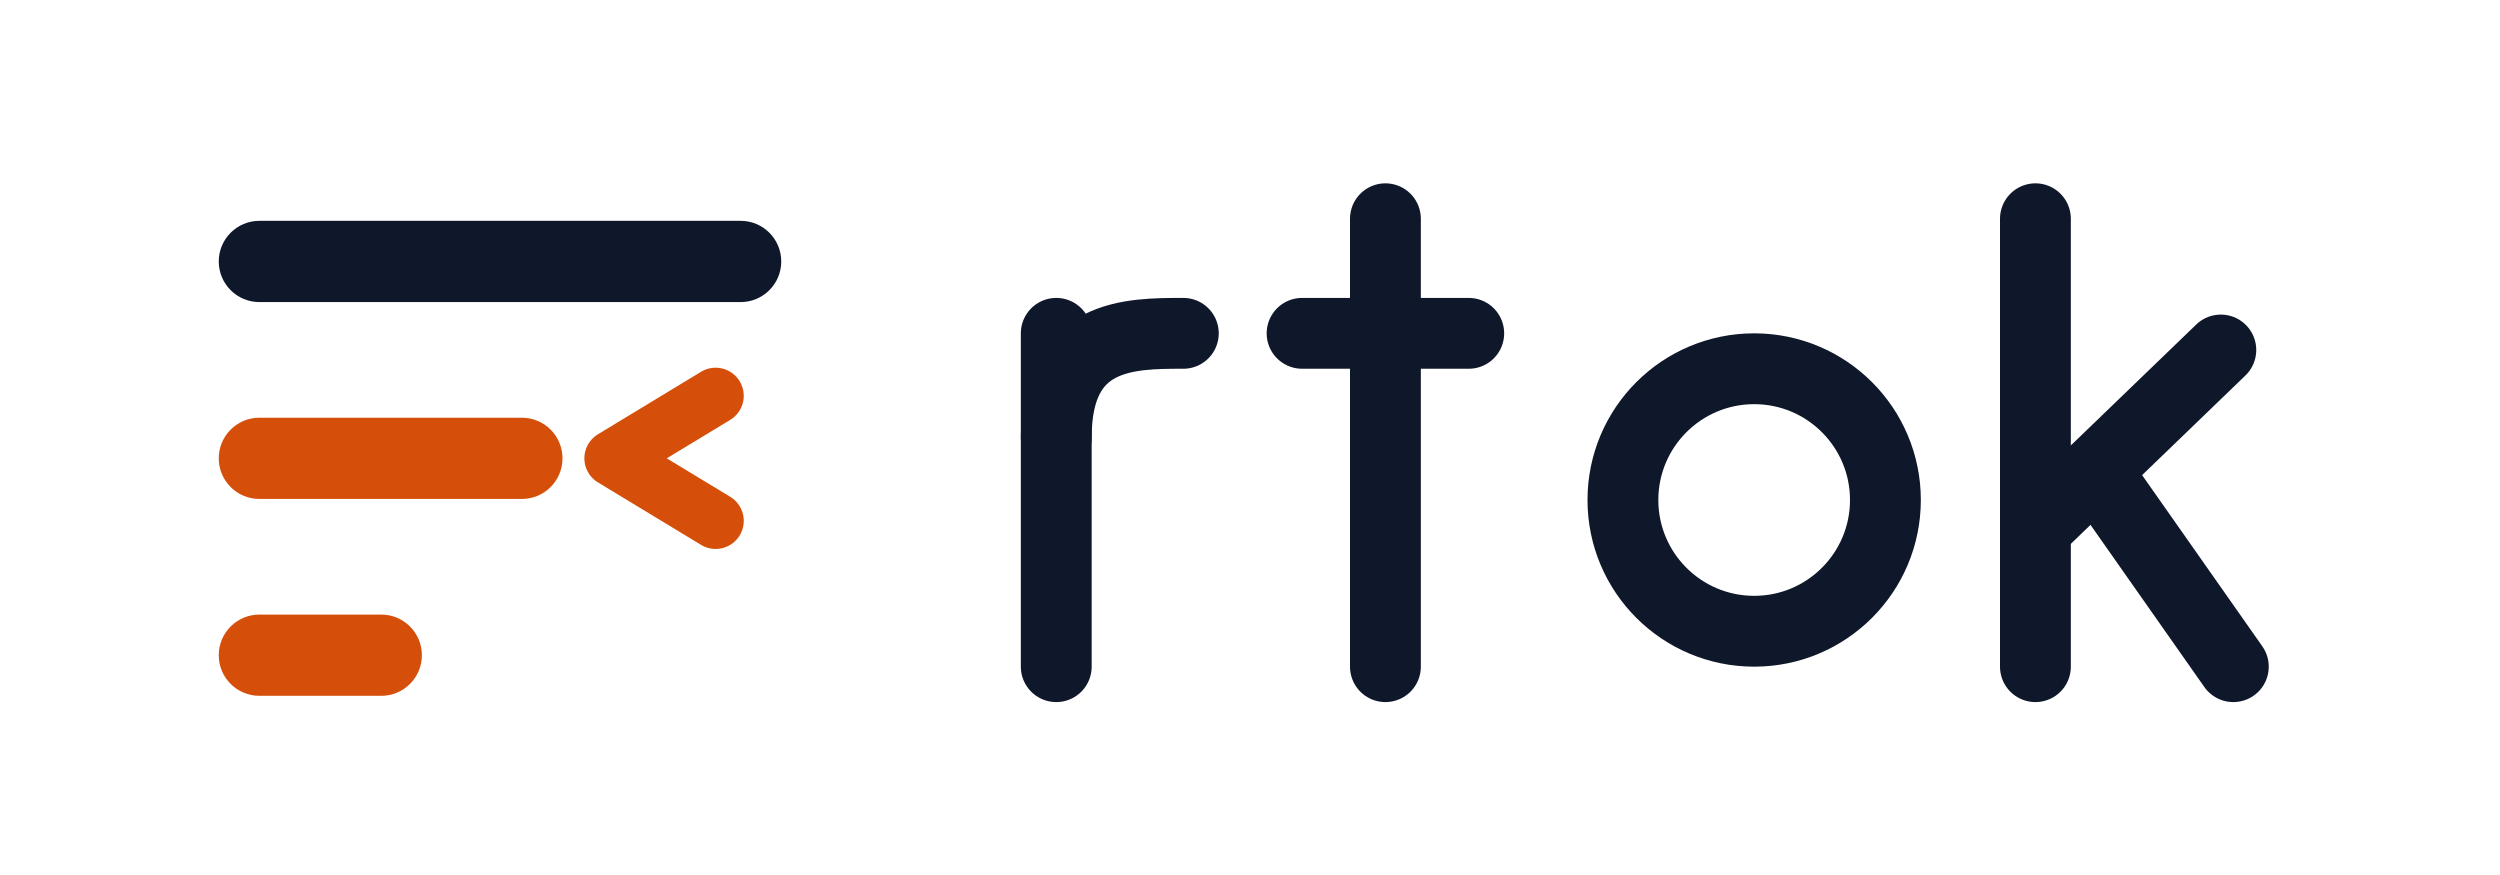
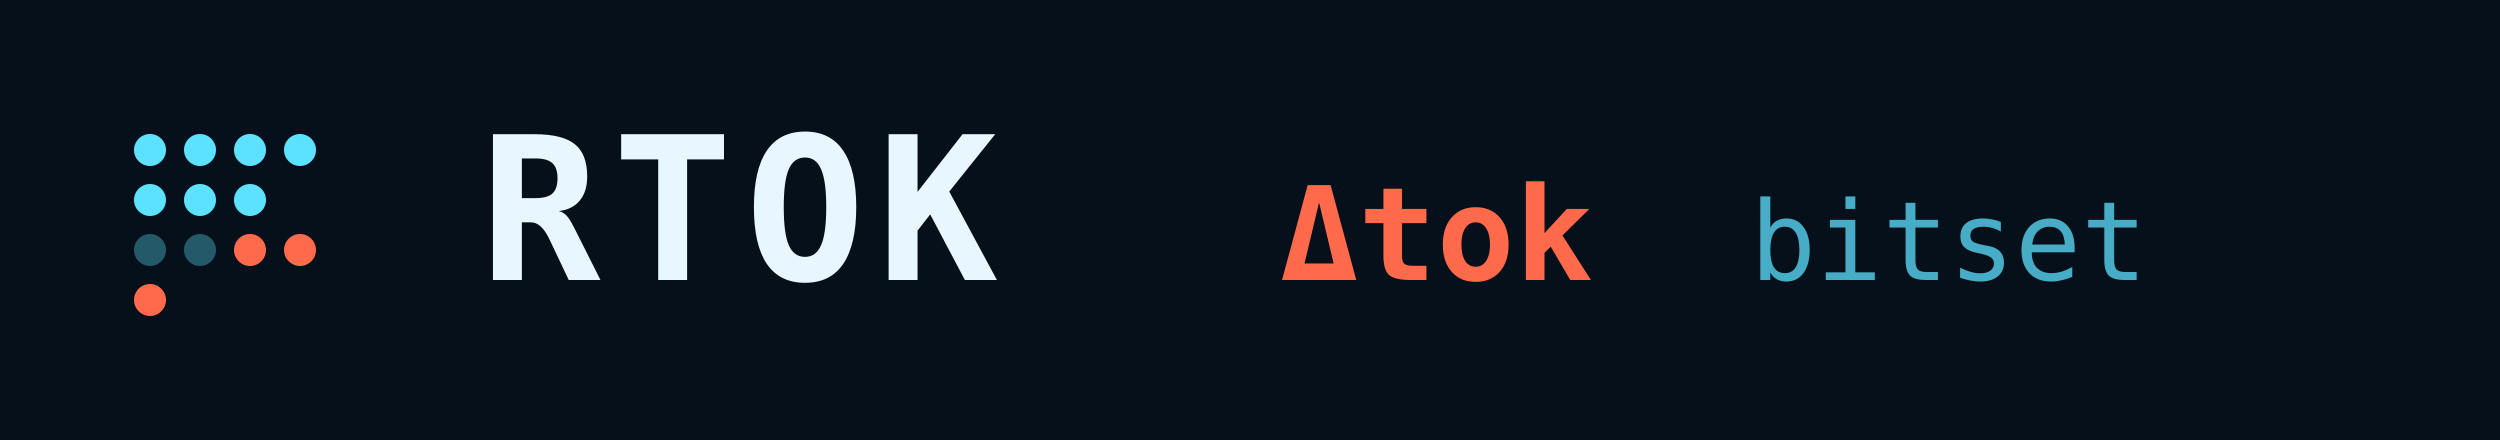
- <svg xmlns="http://www.w3.org/2000/svg" viewBox="0 0 120 42" width="120" height="42" role="img" aria-label="rtok">
-   <g transform="translate(6 4) scale(1.5)">
-     <rect x="3" y="4.4" width="18" height="2.6" rx="1.3" fill="#0f172a" />
-     <rect x="3" y="10.7" width="11" height="2.6" rx="1.3" fill="#d54f0b" />
-     <path d="M18.9 10 15.6 12 18.9 14" fill="none" stroke="#d54f0b" stroke-width="1.8" stroke-linecap="round" stroke-linejoin="round" />
-     <rect x="3" y="17" width="6.5" height="2.6" rx="1.3" fill="#d54f0b" />
+ <svg xmlns="http://www.w3.org/2000/svg" viewBox="0 0 250 44" width="250" height="44" role="img" aria-label="rtok">
+   <rect width="250" height="44" fill="#06101A" />
+   <g transform="translate(6 6) scale(1)">
+     <g fill="#5CE1FF">
+       <circle cx="9" cy="9" r="1.6" />
+       <circle cx="14" cy="9" r="1.6" />
+       <circle cx="19" cy="9" r="1.6" />
+       <circle cx="24" cy="9" r="1.6" />
+       <circle cx="9" cy="14" r="1.6" />
+       <circle cx="14" cy="14" r="1.6" />
+       <circle cx="19" cy="14" r="1.6" />
+     </g>
+     <g fill="#5CE1FF" opacity="0.35">
+       <circle cx="9" cy="19" r="1.6" />
+       <circle cx="14" cy="19" r="1.6" />
+     </g>
+     <g fill="#FF6B4A">
+       <circle cx="19" cy="19" r="1.6" />
+       <circle cx="24" cy="19" r="1.6" />
+       <circle cx="9" cy="24" r="1.6" />
+     </g>
  </g>
-   <g transform="translate(49 0)" fill="none" stroke="#0f172a" stroke-width="3.4" stroke-linecap="round" stroke-linejoin="round">
-     <path d="M1.7 16v16" />
-     <path d="M1.7 21c0-5 3.5-5 6.1-5" />
-     <path d="M17.5 10.5V32" />
-     <path d="M13.5 16h8" />
-     <circle cx="35.2" cy="24" r="6.3" />
-     <path d="M48.7 10.5V32" />
-     <path d="M57.6 16.8 49.2 24.9" />
-     <path d="M51.6 22.6 58.2 32" />
-   </g>
+   <text x="48" y="28" font-family="IBM Plex Mono, ui-monospace, monospace" font-size="20" font-weight="700" fill="#E8F7FF" letter-spacing="0.06em">RTOK</text>
+   <text x="128" y="28" font-family="IBM Plex Mono, ui-monospace, monospace" font-size="13" font-weight="600" fill="#FF6B4A">Δtok</text>
+   <text x="175" y="28" font-family="IBM Plex Mono, ui-monospace, monospace" font-size="11" fill="#5CE1FF" opacity="0.75">bitset</text>
</svg>
